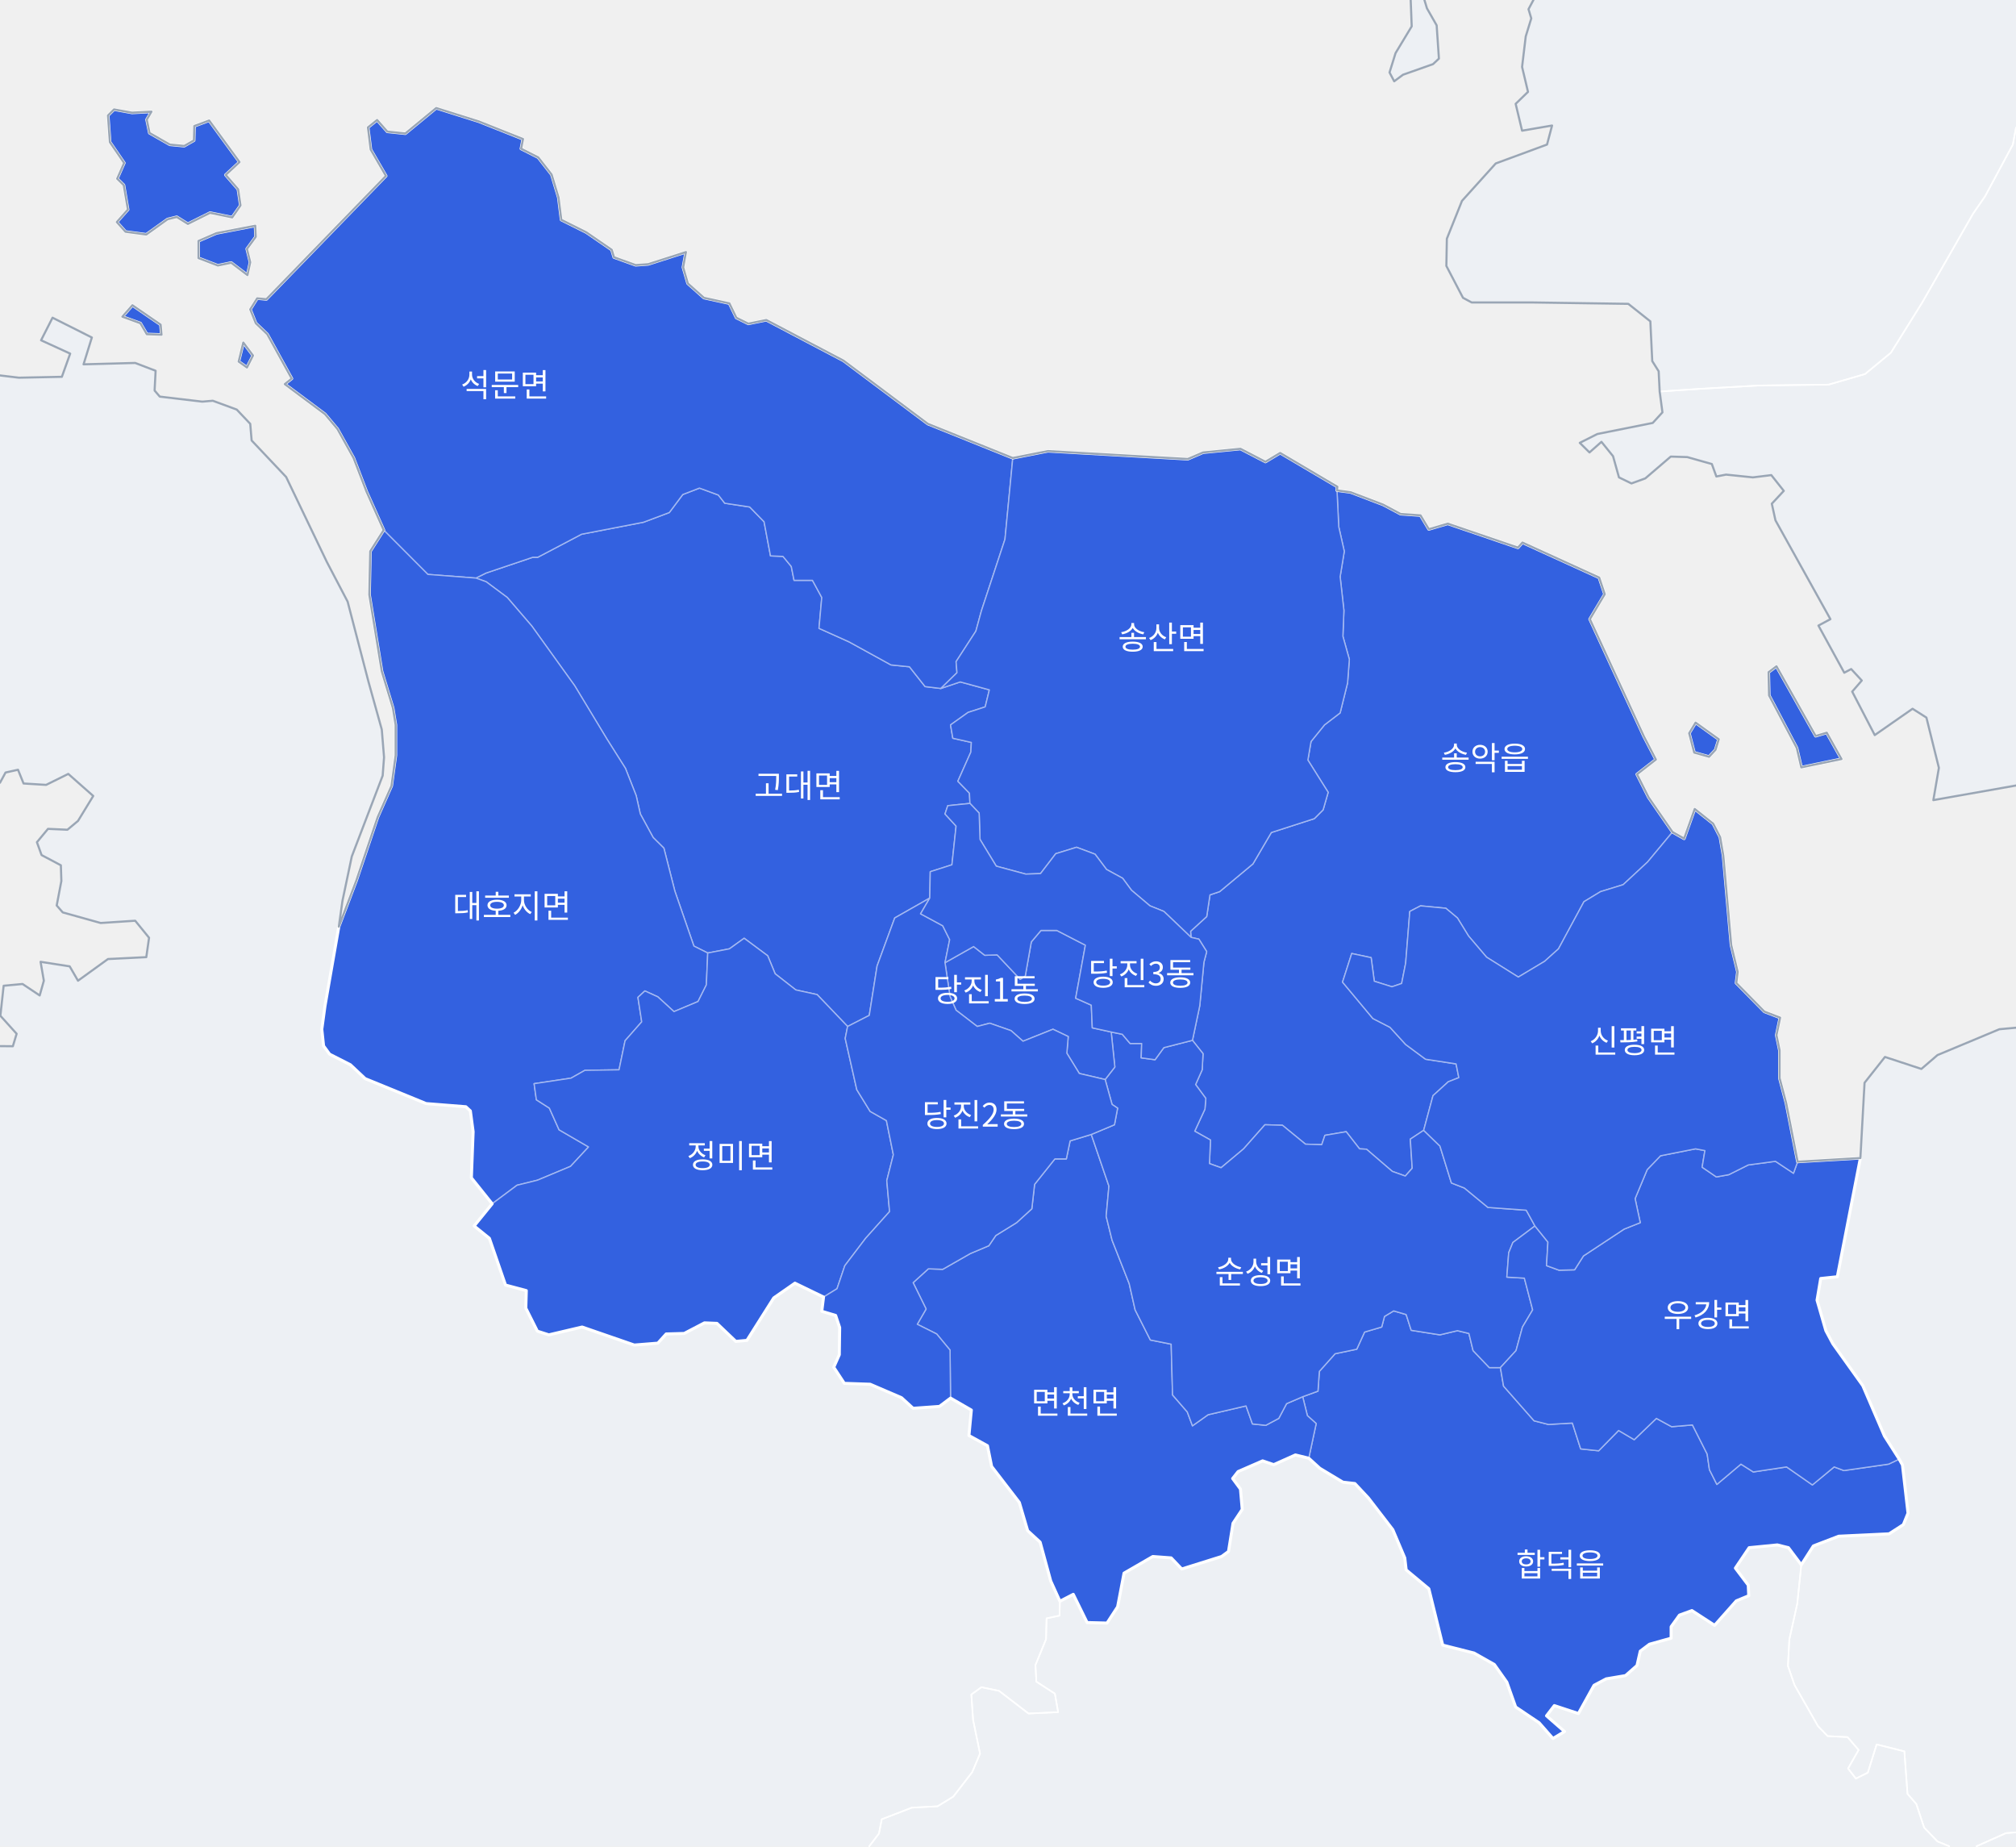
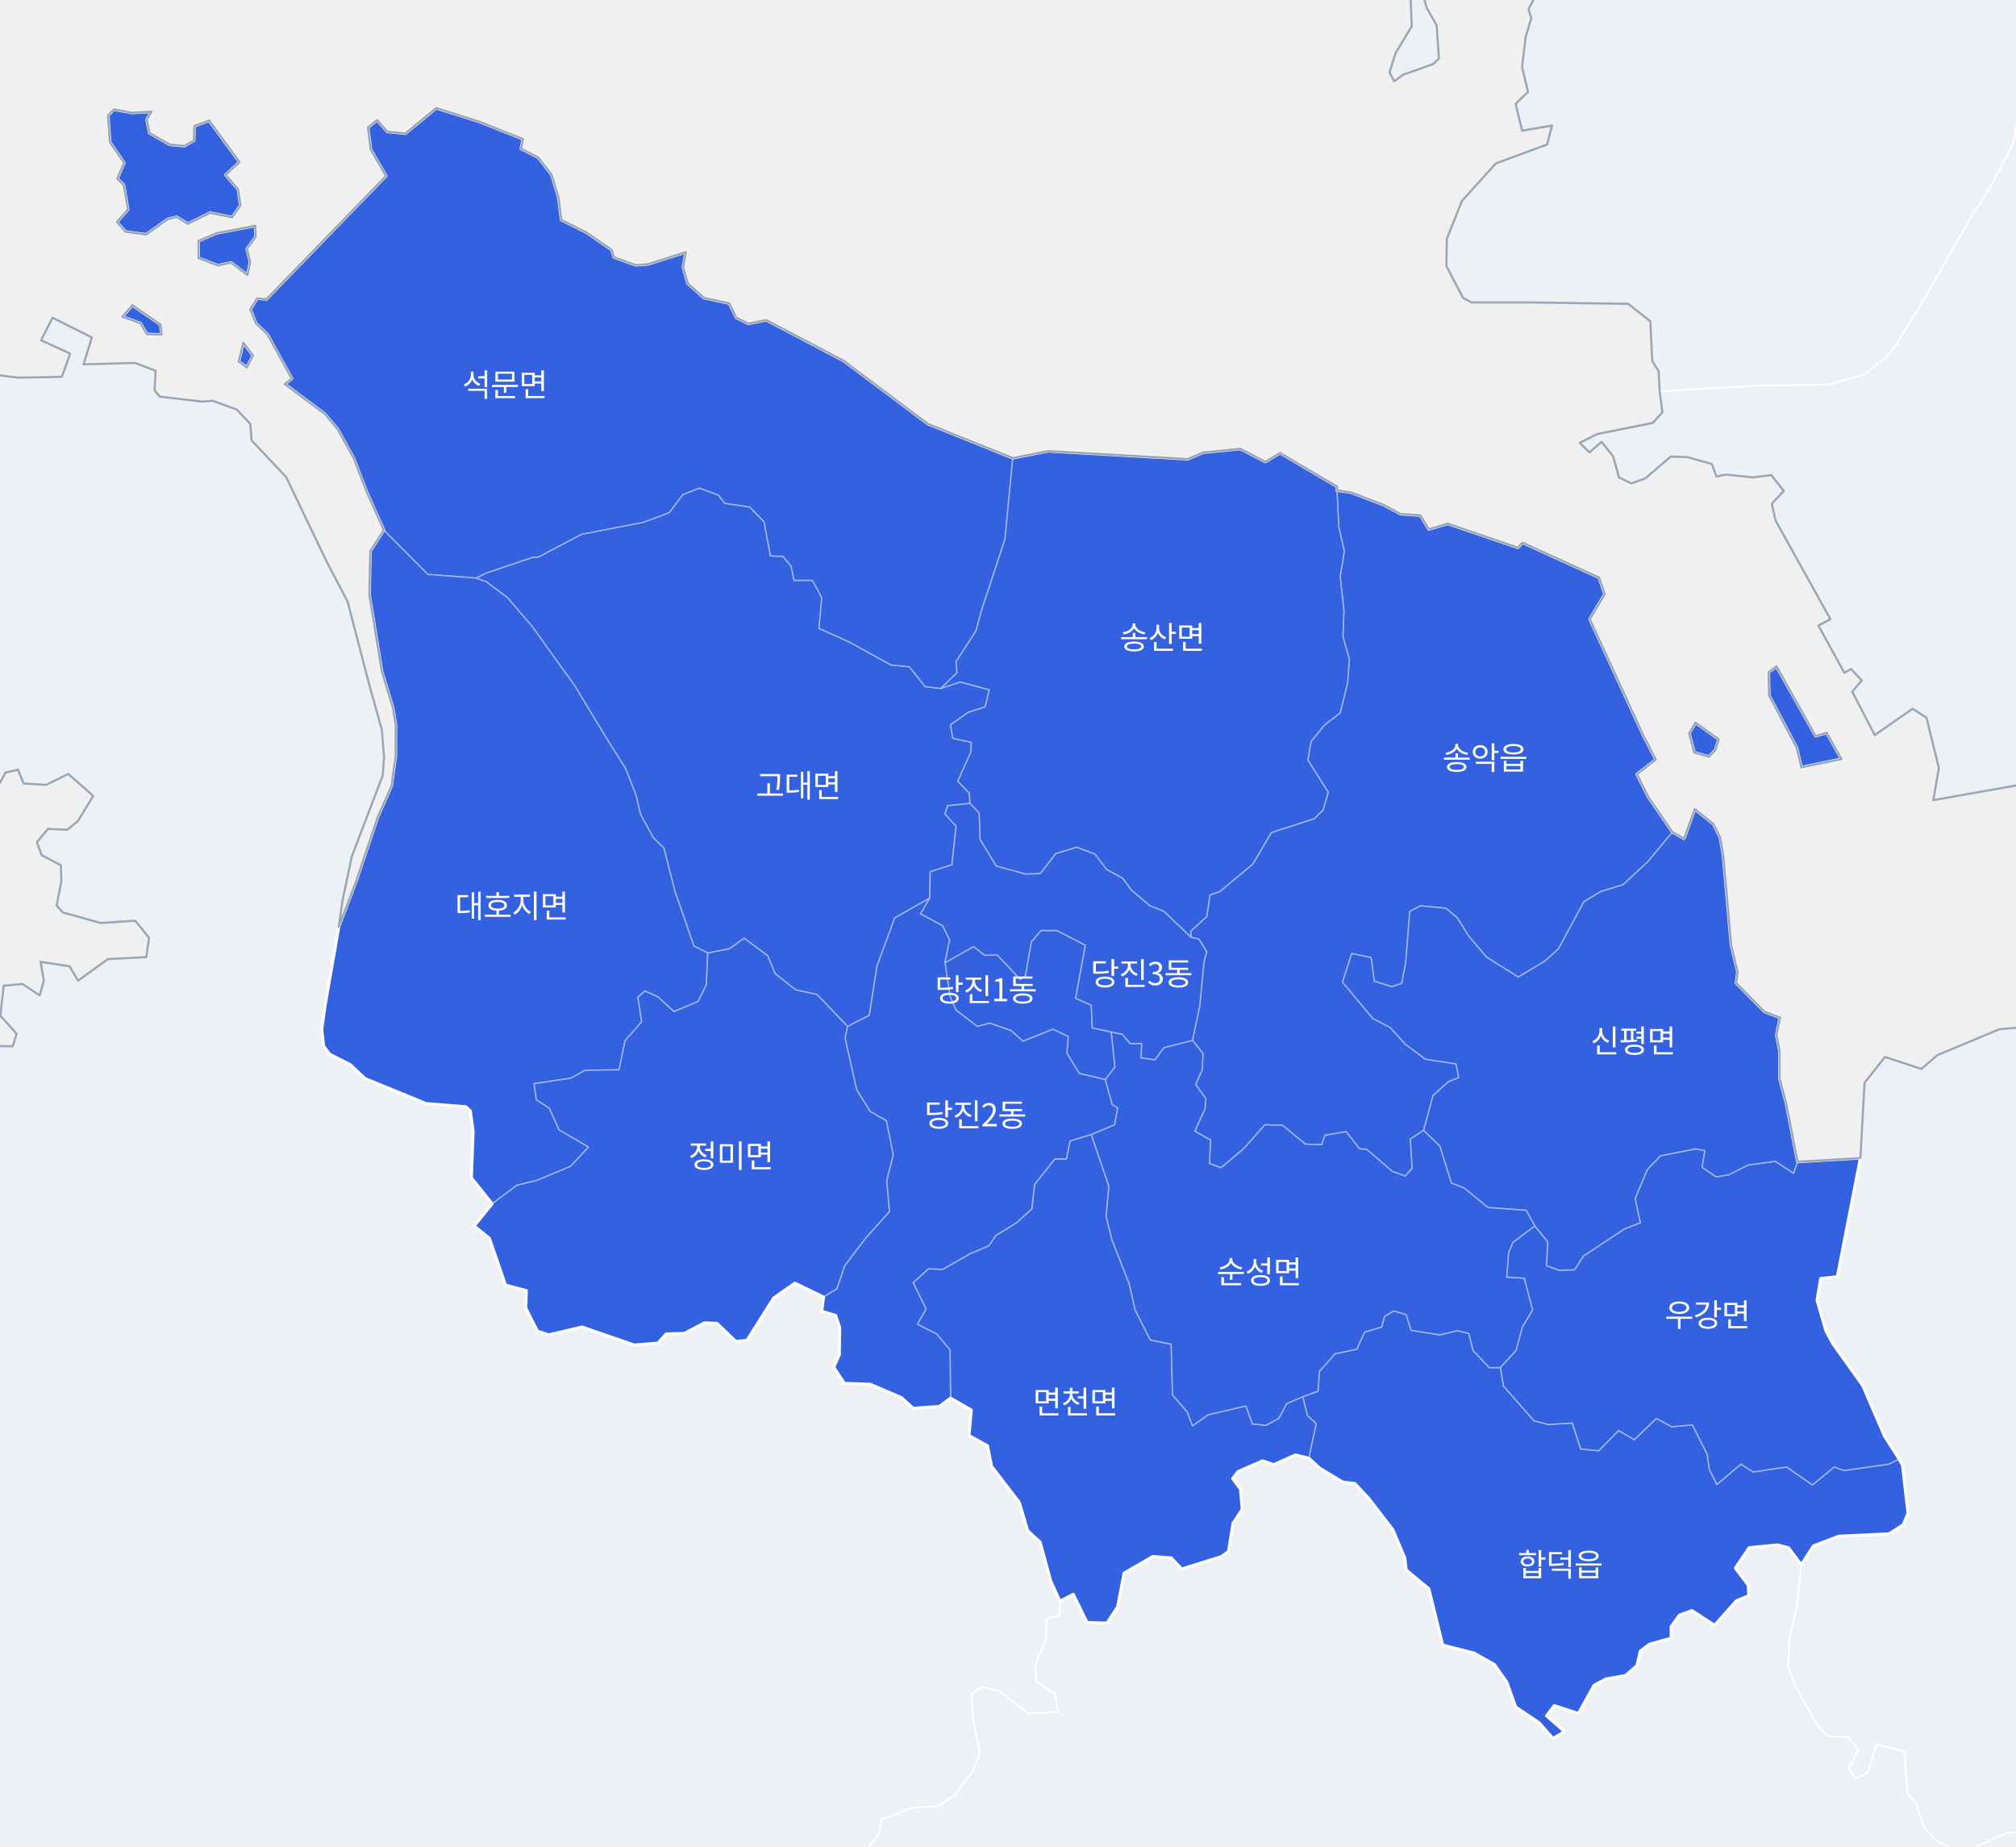
- <svg xmlns="http://www.w3.org/2000/svg" width="1600" height="1465" viewBox="0 0 1600 1465" font-family="'Malgun Gothic','맑은 고딕','Apple SD Gothic Neo','Noto Sans KR','Noto Sans CJK KR',sans-serif">
+ <svg xmlns="http://www.w3.org/2000/svg" width="1600" height="1465" viewBox="0 0 1600 1465" font-family="Pretendard,'Pretendard Variable','Apple SD Gothic Neo','Malgun Gothic','맑은 고딕','Noto Sans KR','Noto Sans CJK KR',sans-serif">
  <g id="배경">
    <path d="M1600 623.3L1534.4 634.9 1538.8 609.3 1528.9 569.4 1517.9 562.4 1487.9 583.3 1470 548.8 1477.6 540 1469.2 530.9 1463.7 533.8 1443.2 496.4 1452.7 491.3 1409.1 412.9 1406.2 399.7 1415.7 389.5 1405.8 377 1391.2 378.8 1369.9 376.6 1362.2 378.1 1358.6 368.2 1339.1 362.7 1326 362.3 1305.8 379.6 1294.8 383.6 1284.9 378.8 1280.2 362 1271 350.6 1261.5 359 1253.8 351.4 1267.7 344.4 1311.7 335.6 1319.4 327.2 1317.2 310.7 1349.8 308.5 1395.9 305.9 1451.3 305.2 1480.2 296.8 1500.7 279.9 1525.6 240 1565.9 169.6 1575.5 155.7 1597.5 114.7 1600 101.3Z" fill="#EDF0F4" fill-rule="evenodd" />
    <path d="M1130.5 0L1132.5 6.6 1140.2 20.1 1142 46.5 1137.3 50.9 1113.5 59.3 1106.5 64.5 1102.8 57.5 1107.6 42.1 1120.4 20.9 1119.6 0ZM1600 0L1600 101.3 1597.5 114.7 1575.5 155.7 1565.9 169.6 1525.6 240 1500.7 279.9 1480.2 296.8 1451.3 305.2 1395.9 305.9 1349.8 308.5 1317.2 310.7 1316.4 294.6 1311.3 286.5 1309.8 255 1292.3 241.1 1216 240 1168 240 1161.1 236.3 1147.9 211 1148.3 189.4 1160.3 159.4 1187.1 129.7 1227.8 114.7 1231.8 99.6 1208 103.7 1202.9 82.4 1212.7 72.9 1208 53.1 1210.9 28.9 1215.3 14.6 1213.1 7.3 1217 0Z" fill="#EDF0F4" fill-rule="evenodd" />
    <path d="M1600 1454L1592 1454.6 1568.7 1465 1547 1465 1537.7 1461.2 1527.1 1450.2 1520.9 1431.5 1513.9 1423.4 1511.4 1389.7 1489.4 1384.2 1482.4 1406.6 1472.9 1411.3 1466.7 1403.3 1475.1 1388.6 1466.3 1378.4 1450.5 1377.6 1442.8 1369.6 1424.2 1337 1419 1321.9 1420.1 1301 1426.4 1272.5 1429.6 1241.7 1439.2 1226.7 1459.3 1219 1499.3 1217.1 1510.6 1209.8 1514.3 1200.7 1509.9 1162.5 1507.3 1157.8 1495.6 1139.5 1478.4 1099.5 1454.6 1066.2 1449.1 1055.9 1442.1 1031.7 1445 1014.5 1458.2 1013.1 1476.5 918.9 1479.8 859.2 1496 838.7 1524.9 848.2 1537.7 837.2 1586.8 816.7 1600 815.5Z" fill="#EDF0F4" fill-rule="evenodd" />
    <path d="M0 1465L0 830.1 10.2 830.2 13.2 820.3 0.3 806 2.9 782.2 17.9 780.8 31.5 789.9 34.8 778.2 32.2 763.2 55.3 766.8 61.9 778.2 85.7 761 116.1 759.5 118.3 744.1 107.3 730.6 79.9 732.4 49.8 724 45 718.5 48.7 699.1 48.3 686.6 33 678.5 29.3 668.3 38.1 657.7 53.5 658.4 61.9 651.4 74 631.6 54.2 614.1 36.6 622.8 18.7 621.7 14.3 610.8 4.4 613 0 621.1 0 297.9 15 299.7 49.1 299 55.7 280.6 32.6 270 41.7 252.1 72.9 267.8 66.3 289.1 107.3 288 123.5 294.2 122.7 309.9 126.8 314.7 160.5 318.7 168.9 318 187.9 325 198.6 336.3 199.7 349.5 227.1 378.5 259.4 445.9 275.9 477.4 292.4 540.8 303 578.9 304.8 600.9 303.7 615.5 279.2 679.6 271.8 714.8 268.9 735.3 257.9 798.4 255.4 816.7 256.8 829.9 261.6 836.5 278.1 844.9 289.8 855.9 338.2 875.7 369.7 878.2 373.3 881.5 375.5 898 374.1 934.6 390.6 955.2 376.3 972.8 388.4 982.6 401.2 1019.7 417.7 1024.1 417.3 1038 426.5 1056.3 435.6 1059.2 462 1053 503.4 1067.3 522.1 1065.8 528.7 1058.5 543 1058.1 559.1 1049.7 569 1050.1 584 1064.4 592.8 1063.6 614.1 1029.9 630.9 1018.2 653.6 1029.2 652.2 1040.5 663.2 1043.8 666.4 1053.4 666.1 1075 661.7 1084.9 670.1 1097.7 690.6 1098.4 715.5 1109.1 724.7 1117.5 745.6 1116 754.4 1109.4 770.9 1118.9 769 1139.1 783.7 1147.2 787 1163.6 809 1192.2 815.6 1214.6 825.5 1223.7 833.9 1254.5 841.2 1270.6 840.9 1282 830.6 1284.2 830.2 1300.7 821.8 1321.2 822.5 1334.4 837.2 1343.9 839.8 1358.6 816.3 1359.7 792.9 1341.7 778.9 1338.8 770.9 1344.6 772.3 1364.8 777.8 1391.5 771.6 1406.2 756.6 1425.6 744.1 1433.3 723.6 1434.4 699.8 1443.6 697.6 1454.9 689.9 1465Z" fill="#EDF0F4" fill-rule="evenodd" />
    <path d="M689.9 1465L697.6 1454.9 699.8 1443.6 723.6 1434.4 744.1 1433.3 756.6 1425.6 771.6 1406.2 777.8 1391.5 772.3 1364.8 770.9 1344.6 778.9 1338.8 792.9 1341.7 816.3 1359.7 839.8 1358.6 837.2 1343.9 822.5 1334.4 821.8 1321.2 830.2 1300.7 830.6 1284.2 840.9 1282 841.2 1270.6 851.8 1265.1 862.8 1287.5 878.6 1287.9 887 1275 892.1 1248.3 914.9 1235.1 929.5 1236.2 937.9 1245 969.5 1235.1 975 1231.1 978.6 1208.7 985.9 1197.7 984.5 1181.6 978.3 1173.2 982.6 1167.7 1002.1 1159.2 1010.9 1162.2 1028.1 1154.5 1038.7 1157.1 1047.5 1165.1 1065.8 1176.1 1075.3 1177.2 1086 1188.6 1105.4 1213.8 1114.9 1236.2 1116 1245.7 1134 1260.7 1145 1305.4 1169.9 1311.7 1186 1320.8 1195.9 1334.8 1202.9 1354.5 1221.5 1367 1232.5 1379.5 1241.7 1374 1227.4 1361.5 1233.6 1353.4 1252.7 1359.7 1265.1 1337.3 1274.7 1332.2 1290.1 1329.6 1299.2 1321.6 1301.8 1310.2 1309.1 1304.7 1326.3 1299.9 1326.3 1290.8 1332.9 1281.6 1342.8 1278 1360.8 1289.7 1378 1270.3 1387.9 1266.2 1387.5 1257.8 1377.3 1244.3 1388.2 1228.1 1410.6 1225.9 1419.4 1228.1 1429.6 1241.7 1426.4 1272.5 1420.1 1301 1419 1321.9 1424.2 1337 1442.8 1369.6 1450.5 1377.6 1466.3 1378.4 1475.1 1388.6 1466.7 1403.3 1472.9 1411.3 1482.4 1406.6 1489.4 1384.2 1511.4 1389.7 1513.9 1423.4 1520.9 1431.5 1527.1 1450.2 1537.7 1461.2 1547 1465 1568.7 1465 1592 1454.6 1600 1454 1600 1465Z" fill="#EDF0F4" fill-rule="evenodd" />
    <path d="M1600 623.3L1534.4 634.9 1538.8 609.3 1528.9 569.4 1517.9 562.4 1487.9 583.3 1470 548.8 1477.6 540 1469.2 530.9 1463.7 533.8 1443.2 496.4 1452.7 491.3 1409.1 412.9 1406.2 399.7 1415.7 389.5 1405.8 377 1391.2 378.8 1369.9 376.6 1362.2 378.1 1358.6 368.2 1339.1 362.7 1326 362.3 1305.8 379.6 1294.8 383.6 1284.9 378.8 1280.2 362 1271 350.6 1261.5 359 1253.8 351.4 1267.7 344.4 1311.7 335.6 1319.4 327.2 1317.2 310.7 1349.8 308.5 1395.9 305.9 1451.3 305.2 1480.2 296.8 1500.7 279.9 1525.6 240 1565.9 169.6 1575.5 155.7 1597.5 114.7 1600 101.3" fill="none" stroke="#FFFFFF" stroke-width="1.2" stroke-linejoin="round" stroke-linecap="round" />
    <path d="M1132.5 6.6L1140.2 20.1 1142 46.5 1137.3 50.9 1113.5 59.3 1106.5 64.5 1102.8 57.5 1107.6 42.1 1120.4 20.9 1119.6 0M1130.5 0L1132.5 6.6M1600 101.3L1597.5 114.7 1575.5 155.7 1565.9 169.6 1525.6 240 1500.7 279.9 1480.2 296.8 1451.3 305.2 1395.9 305.9 1349.8 308.5 1317.2 310.7 1316.4 294.6 1311.3 286.5 1309.8 255 1292.3 241.1 1216 240 1168 240 1161.1 236.3 1147.9 211 1148.3 189.4 1160.3 159.4 1187.1 129.7 1227.8 114.7 1231.8 99.6 1208 103.7 1202.9 82.4 1212.7 72.9 1208 53.1 1210.9 28.9 1215.3 14.6 1213.1 7.3 1217 0" fill="none" stroke="#FFFFFF" stroke-width="1.2" stroke-linejoin="round" stroke-linecap="round" />
    <path d="M1600 1454L1592 1454.6 1568.7 1465M1547 1465L1537.7 1461.2 1527.1 1450.2 1520.9 1431.5 1513.9 1423.4 1511.4 1389.7 1489.4 1384.2 1482.4 1406.6 1472.9 1411.3 1466.7 1403.3 1475.1 1388.6 1466.3 1378.4 1450.5 1377.6 1442.8 1369.6 1424.2 1337 1419 1321.9 1420.1 1301 1426.4 1272.5 1429.6 1241.7 1439.2 1226.7 1459.3 1219 1499.3 1217.1 1510.6 1209.8 1514.3 1200.7 1509.9 1162.5 1507.3 1157.8 1495.6 1139.5 1478.4 1099.5 1454.6 1066.2 1449.1 1055.9 1442.1 1031.7 1445 1014.5 1458.2 1013.1 1476.5 918.9 1479.8 859.2 1496 838.7 1524.9 848.2 1537.7 837.2 1586.8 816.7 1600 815.5" fill="none" stroke="#FFFFFF" stroke-width="1.2" stroke-linejoin="round" stroke-linecap="round" />
    <path d="M0 830.1L10.2 830.2 13.2 820.3 0.3 806 2.9 782.2 17.9 780.8 31.5 789.9 34.8 778.2 32.2 763.2 55.3 766.8 61.9 778.2 85.7 761 116.1 759.5 118.3 744.1 107.3 730.6 79.9 732.4 49.8 724 45 718.5 48.7 699.1 48.3 686.6 33 678.5 29.3 668.3 38.1 657.7 53.5 658.4 61.9 651.4 74 631.6 54.2 614.1 36.6 622.8 18.7 621.7 14.3 610.8 4.4 613 0 621.1M0 297.9L15 299.7 49.1 299 55.7 280.6 32.6 270 41.7 252.1 72.9 267.8 66.3 289.1 107.3 288 123.5 294.2 122.7 309.9 126.8 314.7 160.5 318.7 168.9 318 187.9 325 198.6 336.3 199.7 349.5 227.1 378.5 259.4 445.9 275.9 477.4 292.4 540.8 303 578.9 304.8 600.9 303.7 615.5 279.2 679.6 271.8 714.8 268.9 735.3 257.9 798.4 255.4 816.7 256.8 829.9 261.6 836.5 278.1 844.9 289.8 855.9 338.2 875.7 369.7 878.2 373.3 881.5 375.5 898 374.1 934.6 390.6 955.2 376.3 972.8 388.4 982.6 401.2 1019.7 417.7 1024.1 417.3 1038 426.5 1056.3 435.6 1059.2 462 1053 503.4 1067.3 522.1 1065.8 528.7 1058.5 543 1058.1 559.1 1049.7 569 1050.1 584 1064.4 592.8 1063.6 614.1 1029.9 630.9 1018.2 653.6 1029.2 652.2 1040.5 663.2 1043.8 666.4 1053.4 666.1 1075 661.7 1084.9 670.1 1097.7 690.6 1098.4 715.5 1109.1 724.7 1117.5 745.6 1116 754.4 1109.4 770.9 1118.9 769 1139.1 783.7 1147.2 787 1163.6 809 1192.2 815.6 1214.6 825.5 1223.7 833.9 1254.5 841.2 1270.6 840.9 1282 830.6 1284.2 830.2 1300.7 821.8 1321.2 822.5 1334.4 837.2 1343.9 839.8 1358.6 816.3 1359.7 792.9 1341.7 778.9 1338.8 770.9 1344.6 772.3 1364.8 777.8 1391.5 771.6 1406.2 756.6 1425.6 744.1 1433.3 723.6 1434.4 699.8 1443.6 697.6 1454.9 689.9 1465" fill="none" stroke="#FFFFFF" stroke-width="1.2" stroke-linejoin="round" stroke-linecap="round" />
    <path d="M689.9 1465L697.6 1454.9 699.8 1443.6 723.6 1434.4 744.1 1433.3 756.6 1425.6 771.6 1406.2 777.8 1391.5 772.3 1364.8 770.9 1344.6 778.9 1338.8 792.9 1341.7 816.3 1359.7 839.8 1358.6 837.2 1343.9 822.5 1334.4 821.8 1321.2 830.2 1300.7 830.6 1284.2 840.9 1282 841.2 1270.6 851.8 1265.1 862.8 1287.5 878.6 1287.9 887 1275 892.1 1248.3 914.9 1235.1 929.5 1236.2 937.9 1245 969.5 1235.1 975 1231.1 978.6 1208.7 985.9 1197.7 984.5 1181.6 978.3 1173.2 982.6 1167.7 1002.1 1159.2 1010.9 1162.2 1028.1 1154.5 1038.7 1157.1 1047.5 1165.1 1065.8 1176.1 1075.3 1177.2 1086 1188.6 1105.4 1213.8 1114.9 1236.2 1116 1245.7 1134 1260.7 1145 1305.4 1169.9 1311.7 1186 1320.8 1195.9 1334.8 1202.9 1354.5 1221.5 1367 1232.5 1379.5 1241.7 1374 1227.4 1361.5 1233.6 1353.4 1252.7 1359.7 1265.1 1337.3 1274.7 1332.2 1290.1 1329.6 1299.2 1321.6 1301.8 1310.2 1309.1 1304.7 1326.3 1299.9 1326.3 1290.8 1332.9 1281.6 1342.8 1278 1360.8 1289.7 1378 1270.3 1387.9 1266.2 1387.5 1257.8 1377.3 1244.3 1388.2 1228.1 1410.6 1225.9 1419.4 1228.1 1429.6 1241.7 1426.4 1272.5 1420.1 1301 1419 1321.9 1424.2 1337 1442.8 1369.6 1450.5 1377.6 1466.3 1378.4 1475.1 1388.6 1466.7 1403.3 1472.9 1411.3 1482.4 1406.6 1489.4 1384.2 1511.4 1389.7 1513.9 1423.4 1520.9 1431.5 1527.1 1450.2 1537.7 1461.2 1547 1465M1568.7 1465L1592 1454.6 1600 1454" fill="none" stroke="#FFFFFF" stroke-width="1.2" stroke-linejoin="round" stroke-linecap="round" />
  </g>
  <g id="대상_내부">
    <path id="충청남도_당진시_합덕읍" d="M1190.8 1085.2L1182 1085.2 1169.1 1071.7 1165.8 1058.1 1156.7 1055.9 1142.8 1059.2 1120 1055.6 1116 1043.1 1106.1 1040.2 1098.8 1044.6 1096.6 1053 1083 1057 1076.8 1070.6 1059.6 1074.2 1047.1 1088.2 1046 1103.9 1033.9 1108.3 1037.6 1123.3 1044.6 1129.6 1038.7 1157.1 1047.5 1165.1 1065.8 1176.1 1075.3 1177.2 1086 1188.6 1105.4 1213.8 1114.9 1236.2 1116 1245.7 1134 1260.7 1145 1305.4 1169.9 1311.7 1186 1320.8 1195.9 1334.8 1202.9 1354.5 1221.5 1367 1232.5 1379.5 1241.7 1374 1227.4 1361.5 1233.6 1353.4 1252.7 1359.7 1265.1 1337.3 1274.7 1332.2 1290.1 1329.6 1299.2 1321.6 1301.8 1310.2 1309.1 1304.7 1326.3 1299.9 1326.3 1290.8 1332.9 1281.6 1342.8 1278 1360.8 1289.7 1378 1270.3 1387.9 1266.2 1387.5 1257.8 1377.3 1244.3 1388.2 1228.1 1410.6 1225.9 1419.4 1228.1 1429.6 1241.7 1439.2 1226.7 1459.3 1219 1499.3 1217.1 1510.6 1209.8 1514.3 1200.7 1509.9 1162.5 1507.3 1157.8 1498.9 1161.8 1463.4 1166.9 1455.7 1164 1438.4 1178.3 1417.9 1164 1391.5 1168 1381.7 1161.8 1362.6 1177.9 1356.7 1166.2 1354.9 1153.8 1343.2 1130.7 1326.7 1132.1 1314.6 1125.5 1297 1142.4 1284.6 1135.1 1268.8 1151.2 1254.5 1149.7 1247.9 1129.2 1228.9 1130.3 1217.5 1127.4 1193.3 1099.9Z" fill="#3361E0" fill-rule="evenodd" stroke="#A3B8F1" stroke-width="1" stroke-linejoin="round" />
    <path id="충청남도_당진시_송악읍" d="M1327.4 660.2L1308.4 632.7 1299.2 614.4 1314.2 602.7 1304.7 584.4 1261.8 491.3 1273.6 471.5 1269.2 458.3 1208.3 430.5 1204.7 434.5 1149 415.5 1134 419.9 1127.4 408.9 1111.6 407.8 1097.7 400.4 1072 390.6 1061.1 389.1 1062.5 418 1066.9 437.5 1063.6 457.6 1066.6 484.4 1065.8 504.9 1070.9 523.2 1069.5 541.9 1063.6 565.7 1051.2 575.2 1040.5 588.4 1038 603.1 1054.1 628.7 1050.1 642.6 1043.1 649.6 1009 660.6 994.4 685.5 968 707.5 960.3 710.1 957.7 727.3 944.9 739 945.3 743.8 951.5 745.2 957.7 755.1 955.5 763.5 952.2 798 946.4 825.5 954.8 836.1 954.1 848.9 948.9 860.6 957 871.6 956.3 880.1 948.2 897.6 960.7 904.6 959.9 923.3 969.1 926.6 987 911.6 1003.9 892.5 1017.8 892.9 1036.1 907.9 1049 908.3 1051.5 900.9 1068.4 898 1079 911.6 1084.5 911.9 1105 929.5 1115.3 933.2 1120.8 927 1119.3 903.9 1129.9 896.9 1137.3 869.4 1149.4 858.4 1157.8 855.1 1155.6 844.2 1131.4 840.5 1115.6 828.8 1103.2 815.2 1089.6 808.2 1065.5 779.3 1072.8 756.6 1088.2 759.9 1090.7 778.6 1104.7 783 1112.4 780.4 1115.6 764.3 1118.9 723.2 1127.4 718.8 1147.5 720.7 1156.7 728.4 1165.5 742.7 1179.8 759.5 1205 775.3 1225.9 762.8 1236.9 752.9 1257.1 715.5 1270.3 707.5 1288.2 702 1307.6 684Z" fill="#3361E0" fill-rule="evenodd" stroke="#A3B8F1" stroke-width="1" stroke-linejoin="round" />
    <path id="충청남도_당진시_고대면" d="M746.7 546.3L734.2 544.8 721.8 529.1 707.1 527.6 673.8 509.3 650 498.6 652.2 474.1 644.8 460.5 630.2 460.5 628 449.5 621.4 441.5 611.5 441.1 606.4 414 595 402.3 575.2 399.3 570.1 392.8 555.1 387.3 541.9 392.4 531.2 406.7 510.7 414.4 461.6 423.9 426.8 442.2 422.8 442.2 385.8 454.7 377.7 458.7 385.8 461.6 402.6 474.1 422.1 496.8 456.1 544.1 481.8 586.6 496.4 609.7 504.9 631.3 508.2 645.9 518.4 664.6 526.9 673 535.6 707.1 550.7 750.7 561.7 756.2 578.9 752.9 590.6 744.5 609.3 758.4 615.2 772.7 631.6 785.5 648.5 789.2 672.7 814.5 689.9 805.7 696.1 766.5 710.1 728.4 737.9 712.6 738.3 691.7 755.5 686.2 758.8 655.5 750 645.9 752.2 639.3 769.8 637.5 769.4 629.4 760.2 619.9 770.5 596.8 770.9 589.1 756.2 585.8 754.4 575.2 768.3 565.3 781.9 560.9 785.2 547.4 762.1 541.1Z" fill="#3361E0" fill-rule="evenodd" stroke="#A3B8F1" stroke-width="1" stroke-linejoin="round" />
    <path id="충청남도_당진시_석문면" d="M196 291.6L200.8 282.1 193.1 271.8 189.4 286.9ZM128.2 265.6L127.5 257.6 105.1 242.2 97.1 251.3 111.4 256.5 116.5 265.2ZM198.6 208.1L196 197.5 203 187.9 202.6 179.1 171.8 185 157.5 191.2 157.5 204.8 172.9 210.7 183.5 208.5 196.4 218.3ZM803.8 363.4L736.4 336.3 669.4 286.1 608.2 253.9 593.9 256.8 584.4 252.1 578.9 240.7 558.7 236.3 545.9 224.9 542.2 212.1 544.4 200 514.4 209.6 504.5 210.3 487.3 204.1 485.5 198.2 465.3 184.3 445.5 174.4 443.3 156.8 437.8 138.5 427.2 124.9 413.6 118 415.1 110.3 379.9 96.3 346.2 85.7 321.7 105.9 307.4 104.4 299.3 95.2 292 101.1 294.2 118.7 306.3 139.6 211.4 237.4 204.1 236.7 198.6 245.5 203 256.5 212.1 265.2 231.5 300.4 226 304.8 257.9 328.6 267.8 340.4 280.6 363.4 290.9 390.2 304.5 420.6 339.6 455.8 377.7 458.7 385.8 454.7 422.8 442.2 426.8 442.2 461.6 423.9 510.7 414.4 531.2 406.7 541.9 392.4 555.1 387.3 570.1 392.8 575.2 399.3 595 402.3 606.4 414 611.5 441.1 621.4 441.5 628 449.5 630.2 460.5 644.8 460.5 652.2 474.1 650 498.6 673.8 509.3 707.1 527.6 721.8 529.1 734.2 544.8 746.7 546.3 759.5 533.8 758.8 525 774.5 500.8 778.9 484.7 797.6 427.9ZM120.2 88.6L104.8 89.4 90.5 86.8 85.7 91.6 87.2 112.8 98.5 129.3 93 141.8 98.2 146.9 101.5 166.3 92.7 176.2 99.6 183.9 116.1 186.1 133 174 140.3 172.2 149.1 177.7 166.7 168.9 184.3 172.5 190.9 163 189 150.2 179.1 138.8 190.1 128.6 166 95.6 154.2 100 153.9 111.4 146.2 115.8 134.8 114.7 118.7 105.5 116.5 94.9Z" fill="#3361E0" fill-rule="evenodd" stroke="#A3B8F1" stroke-width="1" stroke-linejoin="round" />
    <path id="충청남도_당진시_대호지면" d="M377.7 458.7L339.6 455.8 304.5 420.6 293.8 437.5 293.1 471.9 303 532.7 311.8 561.7 314 575.2 314 599.4 310.7 623.6 299.7 648.5 282.8 698.7 268.9 735.3 257.9 798.4 255.4 816.7 256.8 829.9 261.6 836.5 278.1 844.9 289.8 855.9 338.2 875.7 369.7 878.2 373.3 881.5 375.5 898 374.1 934.6 390.6 955.2 410.3 940.5 426.5 936.5 452.8 925.5 467.1 910.1 443.7 896.5 436 879.3 425.7 872.7 423.9 859.9 453.2 855.5 464.2 849.3 491.3 848.9 496.1 825.8 509.3 810.8 506.3 791.4 511.8 786.3 522.1 791 534.9 802.7 554 794.7 560.6 781.5 561.7 756.2 550.7 750.7 535.6 707.1 526.9 673 518.4 664.6 508.2 645.9 504.9 631.3 496.4 609.7 481.8 586.6 456.1 544.1 422.1 496.8 402.6 474.1 385.8 461.6Z" fill="#3361E0" fill-rule="evenodd" stroke="#A3B8F1" stroke-width="1" stroke-linejoin="round" />
    <path id="충청남도_당진시_정미면" d="M672.7 814.5L648.5 789.2 631.6 785.5 615.2 772.7 609.3 758.4 590.6 744.5 578.9 752.9 561.7 756.2 560.6 781.5 554 794.7 534.9 802.7 522.1 791 511.8 786.3 506.3 791.4 509.3 810.8 496.1 825.8 491.3 848.9 464.2 849.3 453.2 855.5 423.9 859.9 425.7 872.7 436 879.3 443.7 896.5 467.1 910.1 452.8 925.5 426.5 936.5 410.3 940.5 390.6 955.2 376.3 972.8 388.4 982.6 401.2 1019.7 417.7 1024.1 417.3 1038 426.5 1056.3 435.6 1059.2 462 1053 503.4 1067.3 522.1 1065.8 528.7 1058.5 543 1058.1 559.1 1049.7 569 1050.1 584 1064.4 592.8 1063.6 614.1 1029.9 630.9 1018.2 653.6 1029.2 664.3 1022.6 670.5 1004.3 687 982.6 706 961.4 703.8 936.8 709 916.3 703.5 889.2 690.6 881.9 680 864.7 670.8 824Z" fill="#3361E0" fill-rule="evenodd" stroke="#A3B8F1" stroke-width="1" stroke-linejoin="round" />
    <path id="충청남도_당진시_면천면" d="M1033.9 1108.3L1021.1 1113.8 1014.9 1125.5 1004.6 1131 994 1129.9 988.9 1115.6 958.8 1122.6 946.4 1131.4 942.3 1120.4 930.6 1106.9 929.5 1066.6 913 1063.3 900.9 1039.4 896.2 1018.6 882.6 984.1 877.9 965.1 880.1 941.2 866.1 900.2 849.3 905.3 846.3 919.6 837.2 919.6 821.1 939.8 818.9 959.2 806.8 970.2 790.3 980.4 784.8 988.5 770.1 994.7 748.2 1007.2 736.8 1006.8 724.7 1017.8 735 1038.7 728 1050.8 743.4 1058.5 754 1071.3 754.4 1109.4 770.9 1118.9 769 1139.1 783.7 1147.2 787 1163.6 809 1192.2 815.6 1214.6 825.5 1223.7 833.9 1254.5 841.2 1270.6 851.8 1265.1 862.8 1287.5 878.6 1287.9 887 1275 892.1 1248.3 914.9 1235.1 929.5 1236.2 937.9 1245 969.5 1235.1 975 1231.1 978.6 1208.7 985.9 1197.7 984.5 1181.6 978.3 1173.2 982.6 1167.7 1002.1 1159.2 1010.9 1162.2 1028.1 1154.5 1038.7 1157.1 1044.6 1129.6 1037.6 1123.3Z" fill="#3361E0" fill-rule="evenodd" stroke="#A3B8F1" stroke-width="1" stroke-linejoin="round" />
    <path id="충청남도_당진시_순성면" d="M946.4 825.5L923.7 831.3 916.7 840.9 905.7 839.4 906.1 828 896.9 828 890.7 820.7 881.9 818.9 884.8 846.7 877.1 856.6 882.6 876.4 887 879.3 884.5 892.5 866.1 900.2 880.1 941.2 877.9 965.1 882.6 984.1 896.2 1018.6 900.9 1039.4 913 1063.3 929.5 1066.6 930.6 1106.9 942.3 1120.4 946.4 1131.4 958.8 1122.6 988.9 1115.6 994 1129.9 1004.6 1131 1014.9 1125.5 1021.1 1113.8 1033.9 1108.3 1046 1103.9 1047.1 1088.2 1059.6 1074.2 1076.8 1070.6 1083 1057 1096.6 1053 1098.8 1044.6 1106.1 1040.2 1116 1043.1 1120 1055.6 1142.8 1059.2 1156.7 1055.9 1165.8 1058.1 1169.1 1071.7 1182 1085.2 1190.8 1085.2 1203.2 1071.7 1208.3 1053 1216.4 1039.4 1209.8 1014.2 1195.9 1013.4 1197.4 994 1200.7 985.9 1218.2 972.8 1211.3 960.3 1180.9 958.1 1162.2 942.7 1151.9 938.7 1142.8 909.4 1129.9 896.9 1119.3 903.9 1120.8 927 1115.3 933.2 1105 929.5 1084.5 911.9 1079 911.6 1068.4 898 1051.5 900.9 1049 908.3 1036.1 907.9 1017.8 892.9 1003.9 892.5 987 911.6 969.1 926.6 959.9 923.3 960.7 904.6 948.2 897.6 956.3 880.1 957 871.6 948.9 860.6 954.1 848.9 954.8 836.1Z" fill="#3361E0" fill-rule="evenodd" stroke="#A3B8F1" stroke-width="1" stroke-linejoin="round" />
    <path id="충청남도_당진시_우강면" d="M1426.7 921.8L1423.4 931 1409.1 921.5 1387.5 924.4 1372.1 932.1 1362.2 933.9 1350.9 926.2 1353.1 913 1345.7 911.6 1317.9 917.1 1307.3 928.1 1297.7 951.1 1301.8 970.2 1289 975.3 1256.7 996.6 1249.7 1007.6 1237.3 1007.9 1227.4 1004.3 1228.5 985.6 1218.2 972.8 1200.7 985.9 1197.4 994 1195.9 1013.4 1209.8 1014.2 1216.4 1039.4 1208.3 1053 1203.2 1071.7 1190.8 1085.2 1193.3 1099.9 1217.5 1127.4 1228.9 1130.3 1247.9 1129.2 1254.5 1149.7 1268.8 1151.2 1284.6 1135.1 1297 1142.4 1314.6 1125.5 1326.7 1132.1 1343.2 1130.7 1354.9 1153.8 1356.7 1166.2 1362.6 1177.9 1381.7 1161.8 1391.5 1168 1417.9 1164 1438.4 1178.3 1455.7 1164 1463.4 1166.9 1498.9 1161.8 1507.3 1157.8 1495.6 1139.5 1478.4 1099.5 1454.6 1066.2 1449.1 1055.9 1442.1 1031.7 1445 1014.5 1458.2 1013.1 1476.5 918.9Z" fill="#3361E0" fill-rule="evenodd" stroke="#A3B8F1" stroke-width="1" stroke-linejoin="round" />
    <path id="충청남도_당진시_신평면" d="M1426.7 921.8L1417.6 875.3 1412.4 855.5 1412.4 833.5 1409.9 821.4 1412.8 807.5 1400.3 802.7 1378 780 1379.1 771.2 1374 750 1367.7 678.9 1365.2 664.3 1359.7 653.6 1345 641.9 1336.6 665.4 1327.4 660.2 1307.6 684 1288.2 702 1270.3 707.5 1257.1 715.5 1236.9 752.9 1225.9 762.8 1205 775.3 1179.8 759.5 1165.5 742.7 1156.7 728.4 1147.5 720.7 1127.4 718.8 1118.9 723.2 1115.6 764.3 1112.4 780.4 1104.7 783 1090.7 778.6 1088.2 759.9 1072.8 756.6 1065.5 779.3 1089.6 808.2 1103.2 815.2 1115.6 828.8 1131.4 840.5 1155.6 844.2 1157.8 855.1 1149.4 858.4 1137.3 869.4 1129.9 896.9 1142.8 909.4 1151.9 938.7 1162.2 942.7 1180.9 958.1 1211.3 960.3 1218.2 972.8 1228.5 985.6 1227.4 1004.3 1237.3 1007.9 1249.7 1007.6 1256.7 996.6 1289 975.3 1301.8 970.2 1297.7 951.1 1307.3 928.1 1317.9 917.1 1345.7 911.6 1353.1 913 1350.9 926.2 1362.2 933.9 1372.1 932.1 1387.5 924.4 1409.1 921.5 1423.4 931ZM1361.5 595L1364.1 586.6 1345.7 573.4 1340.6 581.8 1344.6 597.2 1356.4 600.5ZM1409.9 528.7L1403.6 533.4 1404 551.8 1426 593.5 1429.6 608.9 1461.5 602.3 1449.8 581.4 1441 584Z" fill="#3361E0" fill-rule="evenodd" stroke="#A3B8F1" stroke-width="1" stroke-linejoin="round" />
    <path id="충청남도_당진시_송산면" d="M1061.1 389.1L1061.4 386.2 1016 359.4 1004.3 366.4 984.5 356.1 954.8 359 942.7 364.2 831.7 357.9 803.8 363.4 797.6 427.9 778.9 484.7 774.5 500.8 758.8 525 759.5 533.8 746.7 546.3 762.1 541.1 785.2 547.4 781.9 560.9 768.3 565.3 754.4 575.2 756.2 585.8 770.9 589.1 770.5 596.8 760.2 619.9 769.4 629.4 769.8 637.5 777.1 645.2 777.8 666.1 790.7 687.3 814.1 693.6 825.8 693.2 837.9 677.4 854.4 672.3 869.1 677.8 878.2 689.9 891 696.9 898 706.4 912.7 718.8 923.7 723.2 945.3 743.8 944.9 739 957.7 727.3 960.3 710.1 968 707.5 994.4 685.5 1009 660.6 1043.1 649.6 1050.1 642.6 1054.1 628.7 1038 603.1 1040.5 588.4 1051.2 575.2 1063.6 565.7 1069.5 541.9 1070.9 523.2 1065.8 504.9 1066.6 484.4 1063.6 457.6 1066.9 437.5 1062.5 418Z" fill="#3361E0" fill-rule="evenodd" stroke="#A3B8F1" stroke-width="1" stroke-linejoin="round" />
    <path id="충청남도_당진시_당진1동" d="M881.9 818.9L866.9 815.6 866.1 797.6 853.7 792.1 861.4 750 838.7 738.3 826.2 738.3 818.5 747.4 813.7 774.5 809.7 777.1 791.4 757.7 781.5 758 772.7 751.1 750 763.9 754 790.7 758.8 801.6 775.6 814.5 785.5 811.9 802.4 817.8 811.9 826.2 835.7 816.7 847.8 822.5 846.7 835.7 856.6 851.8 877.1 856.6 884.8 846.7Z" fill="#3361E0" fill-rule="evenodd" stroke="#A3B8F1" stroke-width="1" stroke-linejoin="round" />
    <path id="충청남도_당진시_당진2동" d="M750 763.9L753.7 745.6 748.2 734.6 730.6 725.1 737.9 712.6 710.1 728.4 696.1 766.5 689.9 805.7 672.7 814.5 670.8 824 680 864.7 690.6 881.9 703.5 889.2 709 916.3 703.8 936.8 706 961.4 687 982.6 670.5 1004.3 664.3 1022.6 653.6 1029.2 652.2 1040.5 663.2 1043.8 666.4 1053.4 666.1 1075 661.7 1084.9 670.1 1097.7 690.6 1098.4 715.5 1109.1 724.7 1117.5 745.6 1116 754.4 1109.4 754 1071.3 743.4 1058.5 728 1050.8 735 1038.7 724.7 1017.8 736.8 1006.8 748.2 1007.2 770.1 994.7 784.8 988.5 790.3 980.4 806.8 970.2 818.9 959.2 821.1 939.8 837.2 919.6 846.3 919.6 849.3 905.3 866.1 900.2 884.5 892.5 887 879.3 882.6 876.4 877.1 856.6 856.6 851.8 846.7 835.7 847.8 822.5 835.7 816.7 811.9 826.2 802.4 817.8 785.5 811.9 775.6 814.5 758.8 801.6 754 790.7Z" fill="#3361E0" fill-rule="evenodd" stroke="#A3B8F1" stroke-width="1" stroke-linejoin="round" />
    <path id="충청남도_당진시_당진3동" d="M945.3 743.8L923.7 723.2 912.7 718.8 898 706.4 891 696.9 878.2 689.9 869.1 677.8 854.4 672.3 837.9 677.4 825.8 693.2 814.1 693.6 790.7 687.3 777.8 666.1 777.1 645.2 769.8 637.5 752.2 639.3 750 645.9 758.8 655.5 755.5 686.2 738.3 691.7 737.9 712.6 730.6 725.1 748.2 734.6 753.7 745.6 750 763.9 772.7 751.1 781.5 758 791.4 757.7 809.7 777.1 813.7 774.5 818.5 747.4 826.2 738.3 838.7 738.3 861.4 750 853.7 792.1 866.1 797.6 866.9 815.6 881.9 818.9 890.7 820.7 896.9 828 906.1 828 905.7 839.4 916.7 840.9 923.7 831.3 946.4 825.5 952.2 798 955.5 763.5 957.7 755.1 951.5 745.2Z" fill="#3361E0" fill-rule="evenodd" stroke="#A3B8F1" stroke-width="1" stroke-linejoin="round" />
  </g>
  <g id="대상">
    <path d="M745.6 1116L724.7 1117.5 715.5 1109.1 690.6 1098.4 670.1 1097.7 661.7 1084.9 666.1 1075 666.4 1053.4 663.2 1043.8 652.2 1040.5 653.6 1029.2 630.9 1018.2 614.1 1029.9 592.8 1063.6 584 1064.4 569 1050.1 559.1 1049.7 543 1058.1 528.7 1058.5 522.1 1065.8 503.4 1067.3 462 1053 435.6 1059.2 426.5 1056.3 417.3 1038 417.7 1024.1 401.2 1019.7 388.4 982.6 376.3 972.8 390.6 955.2 374.1 934.6 375.5 898 373.3 881.5 369.7 878.2 338.2 875.7 289.8 855.9 278.1 844.9 261.6 836.5 256.8 829.9 255.4 816.7 257.9 798.4 268.9 735.3 282.8 698.7 299.7 648.5 310.7 623.6 314 599.4 314 575.2 311.8 561.7 303 532.7 293.1 471.9 293.8 437.5 304.5 420.6 290.9 390.2 280.6 363.4 267.8 340.4 257.9 328.6 226 304.8 231.5 300.4 212.1 265.2 203 256.5 198.6 245.5 204.1 236.7 211.4 237.4 306.3 139.6 294.2 118.7 292 101.1 299.3 95.2 307.4 104.4 321.7 105.9 346.2 85.7 379.9 96.3 415.1 110.3 413.6 118 427.2 124.9 437.8 138.5 443.3 156.8 445.5 174.4 465.3 184.3 485.5 198.2 487.3 204.1 504.5 210.3 514.4 209.6 544.4 200 542.2 212.1 545.9 224.9 558.7 236.3 578.9 240.7 584.4 252.1 593.9 256.8 608.2 253.9 669.4 286.1 736.4 336.3 803.8 363.4 831.7 357.9 942.7 364.2 954.8 359 984.5 356.1 1004.3 366.4 1016 359.4 1061.4 386.2 1061.1 389.1 1072 390.6 1097.7 400.4 1111.6 407.8 1127.4 408.9 1134 419.9 1149 415.5 1204.7 434.5 1208.3 430.5 1269.2 458.3 1273.6 471.5 1261.8 491.3 1304.7 584.4 1314.2 602.7 1299.2 614.4 1308.4 632.7 1327.4 660.2 1336.6 665.4 1345 641.9 1359.7 653.6 1365.2 664.3 1367.7 678.9 1374 750 1379.1 771.2 1378 780 1400.3 802.7 1412.8 807.5 1409.9 821.4 1412.4 833.5 1412.4 855.5 1417.6 875.3 1426.7 921.8 1476.5 918.9 1458.2 1013.1 1445 1014.5 1442.1 1031.7 1449.1 1055.9 1454.6 1066.2 1478.4 1099.5 1495.6 1139.5 1507.3 1157.8 1509.9 1162.5 1514.3 1200.7 1510.6 1209.8 1499.3 1217.1 1459.3 1219 1439.2 1226.7 1429.6 1241.7 1419.4 1228.1 1410.6 1225.9 1388.2 1228.1 1377.3 1244.3 1387.5 1257.8 1387.9 1266.2 1378 1270.3 1360.8 1289.7 1342.8 1278 1332.9 1281.6 1326.3 1290.8 1326.3 1299.9 1309.1 1304.7 1301.8 1310.2 1299.2 1321.6 1290.1 1329.6 1274.7 1332.2 1265.1 1337.3 1252.7 1359.7 1233.6 1353.4 1227.4 1361.5 1241.7 1374 1232.5 1379.5 1221.5 1367 1202.9 1354.5 1195.9 1334.8 1186 1320.8 1169.9 1311.7 1145 1305.4 1134 1260.7 1116 1245.7 1114.9 1236.2 1105.4 1213.8 1086 1188.6 1075.3 1177.2 1065.8 1176.1 1047.5 1165.1 1038.7 1157.1 1028.1 1154.5 1010.9 1162.2 1002.1 1159.2 982.6 1167.7 978.3 1173.2 984.5 1181.6 985.9 1197.7 978.6 1208.7 975 1231.1 969.5 1235.1 937.9 1245 929.5 1236.2 914.9 1235.1 892.1 1248.3 887 1275 878.6 1287.9 862.8 1287.5 851.8 1265.1 841.2 1270.6 833.9 1254.5 825.5 1223.7 815.6 1214.6 809 1192.2 787 1163.6 783.7 1147.2 769 1139.1 770.9 1118.9 754.4 1109.4 745.6 1116M196 291.6L189.4 286.9 193.1 271.8 200.8 282.1 196 291.6M105.1 242.2L127.5 257.6 128.2 265.6 116.5 265.2 111.4 256.5 97.1 251.3 105.1 242.2M157.5 191.2L171.8 185 202.6 179.1 203 187.9 196 197.5 198.6 208.1 196.4 218.3 183.5 208.5 172.9 210.7 157.5 204.8 157.5 191.2M153.9 111.4L154.2 100 166 95.6 190.1 128.6 179.1 138.8 189 150.2 190.9 163 184.3 172.5 166.7 168.9 149.1 177.7 140.3 172.2 133 174 116.1 186.1 99.6 183.9 92.7 176.2 101.5 166.3 98.2 146.9 93 141.8 98.5 129.3 87.2 112.8 85.7 91.6 90.5 86.8 104.8 89.4 120.2 88.6 116.5 94.9 118.7 105.5 134.8 114.7 146.2 115.8 153.9 111.4M1345.7 573.4L1364.1 586.6 1361.5 595 1356.4 600.5 1344.6 597.2 1340.6 581.8 1345.7 573.4M1426 593.5L1404 551.8 1403.6 533.4 1409.9 528.7 1441 584 1449.8 581.4 1461.5 602.3 1429.6 608.9 1426 593.5" fill="none" stroke="#FFFFFF" stroke-width="2.4" stroke-linejoin="round" stroke-linecap="round" />
  </g>
  <g id="시도경계">
    <path d="M1130.5 0L1132.5 6.6 1140.2 20.1 1142 46.5 1137.3 50.9 1113.5 59.3 1106.5 64.5 1102.8 57.5 1107.6 42.1 1120.4 20.9 1119.6 0M1600 623.3L1534.4 634.9 1538.8 609.3 1528.9 569.4 1517.9 562.4 1487.9 583.3 1470 548.8 1477.6 540 1469.2 530.9 1463.7 533.8 1443.2 496.4 1452.7 491.3 1409.1 412.9 1406.2 399.7 1415.7 389.5 1405.8 377 1391.2 378.8 1369.9 376.6 1362.2 378.1 1358.6 368.2 1339.1 362.7 1326 362.3 1305.8 379.6 1294.8 383.6 1284.9 378.8 1280.2 362 1271 350.6 1261.5 359 1253.8 351.4 1267.7 344.4 1311.7 335.6 1319.4 327.2 1317.2 310.7 1316.4 294.6 1311.3 286.5 1309.8 255 1292.3 241.1 1216 240 1168 240 1161.1 236.3 1147.9 211 1148.3 189.4 1160.3 159.4 1187.1 129.7 1227.8 114.7 1231.8 99.6 1208 103.7 1202.9 82.4 1212.7 72.9 1208 53.1 1210.9 28.9 1215.3 14.6 1213.1 7.3 1217 0M0 830.1L10.2 830.2 13.2 820.3 0.3 806 2.9 782.2 17.9 780.8 31.5 789.9 34.8 778.2 32.2 763.2 55.3 766.8 61.9 778.2 85.7 761 116.1 759.5 118.3 744.1 107.3 730.6 79.9 732.4 49.8 724 45 718.5 48.7 699.1 48.3 686.6 33 678.5 29.3 668.3 38.1 657.7 53.5 658.4 61.9 651.4 74 631.6 54.2 614.1 36.6 622.8 18.7 621.7 14.3 610.8 4.4 613 0 621.1M0 297.9L15 299.7 49.1 299 55.7 280.6 32.6 270 41.7 252.1 72.9 267.8 66.3 289.1 107.3 288 123.5 294.2 122.7 309.9 126.8 314.7 160.5 318.7 168.9 318 187.9 325 198.6 336.3 199.7 349.5 227.1 378.5 259.4 445.9 275.9 477.4 292.4 540.8 303 578.9 304.8 600.9 303.7 615.5 279.2 679.6 271.8 714.8 268.9 735.3 282.8 698.7 299.7 648.5 310.7 623.6 314 599.4 314 575.2 311.8 561.7 303 532.7 293.1 471.9 293.8 437.5 304.5 420.6 290.9 390.2 280.6 363.4 267.8 340.4 257.9 328.6 226 304.8 231.5 300.4 212.1 265.2 203 256.5 198.6 245.5 204.1 236.7 211.4 237.4 306.3 139.6 294.2 118.7 292 101.1 299.3 95.2 307.4 104.4 321.7 105.9 346.2 85.7 379.9 96.3 415.1 110.3 413.6 118 427.2 124.9 437.8 138.5 443.3 156.8 445.5 174.4 465.3 184.3 485.5 198.2 487.3 204.1 504.5 210.3 514.4 209.6 544.4 200 542.2 212.1 545.9 224.9 558.7 236.3 578.9 240.7 584.4 252.1 593.9 256.8 608.2 253.9 669.4 286.1 736.4 336.3 803.8 363.4 831.7 357.9 942.7 364.2 954.8 359 984.5 356.1 1004.3 366.4 1016 359.4 1061.4 386.2 1061.1 389.1 1072 390.6 1097.7 400.4 1111.6 407.8 1127.4 408.9 1134 419.9 1149 415.5 1204.7 434.5 1208.3 430.5 1269.2 458.3 1273.6 471.5 1261.8 491.3 1304.7 584.4 1314.2 602.7 1299.2 614.4 1308.4 632.7 1327.4 660.2 1336.6 665.4 1345 641.9 1359.7 653.6 1365.2 664.3 1367.7 678.9 1374 750 1379.1 771.2 1378 780 1400.3 802.7 1412.8 807.5 1409.9 821.4 1412.4 833.5 1412.4 855.5 1417.6 875.3 1426.7 921.8 1476.5 918.9 1479.8 859.2 1496 838.7 1524.9 848.2 1537.7 837.2 1586.8 816.7 1600 815.5M196 291.6L189.4 286.9 193.1 271.8 200.8 282.1 196 291.6M111.4 256.5L97.1 251.3 105.1 242.2 127.5 257.6 128.2 265.6 116.5 265.2 111.4 256.5M203 187.9L196 197.5 198.6 208.1 196.4 218.3 183.5 208.5 172.9 210.7 157.5 204.8 157.5 191.2 171.8 185 202.6 179.1 203 187.9M190.1 128.6L179.1 138.8 189 150.2 190.9 163 184.3 172.5 166.7 168.9 149.1 177.7 140.3 172.2 133 174 116.1 186.1 99.6 183.9 92.7 176.2 101.5 166.3 98.2 146.9 93 141.8 98.5 129.3 87.2 112.8 85.7 91.6 90.5 86.8 104.8 89.4 120.2 88.6 116.5 94.9 118.7 105.5 134.8 114.7 146.2 115.8 153.9 111.4 154.2 100 166 95.6 190.1 128.6M1344.6 597.2L1340.6 581.8 1345.7 573.4 1364.1 586.6 1361.5 595 1356.4 600.5 1344.6 597.2M1409.9 528.7L1441 584 1449.8 581.4 1461.5 602.3 1429.6 608.9 1426 593.5 1404 551.8 1403.6 533.4 1409.9 528.7" fill="none" stroke="#9AA6B5" stroke-width="1.7" stroke-linejoin="round" stroke-linecap="round" />
  </g>
  <g id="지명" text-anchor="middle">
-     <text x="400.8" y="314.8" font-size="25.6" font-weight="500" fill="#FFFFFF">석문면</text>
-     <text x="1178.7" y="610.8" font-size="25.6" font-weight="500" fill="#FFFFFF">송악읍</text>
-     <text x="922.6" y="515.2" font-size="25.6" font-weight="500" fill="#FFFFFF">송산면</text>
-     <text x="406.3" y="728.4" font-size="25.6" font-weight="500" fill="#FFFFFF">대호지면</text>
-     <text x="633.8" y="632.8" font-size="25.6" font-weight="500" fill="#FFFFFF">고대면</text>
-     <text x="1238.4" y="1250.9" font-size="25.6" font-weight="500" fill="#FFFFFF">합덕읍</text>
-     <text x="1296.3" y="835.4" font-size="25.6" font-weight="500" fill="#FFFFFF">신평면</text>
-     <text x="580.3" y="926.6" font-size="25.6" font-weight="500" fill="#FFFFFF">정미면</text>
-     <text x="999.5" y="1018.6" font-size="25.6" font-weight="500" fill="#FFFFFF">순성면</text>
-     <text x="1355.3" y="1052.7" font-size="25.6" font-weight="500" fill="#FFFFFF">우강면</text>
-     <text x="853.7" y="1121.9" font-size="25.6" font-weight="500" fill="#FFFFFF">면천면</text>
-     <text x="774.2" y="894" font-size="25.6" font-weight="500" fill="#FFFFFF">당진2동</text>
-     <text x="906.1" y="781.9" font-size="25.6" font-weight="500" fill="#FFFFFF">당진3동</text>
-     <text x="782.6" y="794.7" font-size="25.6" font-weight="500" fill="#FFFFFF">당진1동</text>
+     <text x="400.8" y="314.5" font-size="25" font-weight="500" letter-spacing="-0.5" fill="#FFFFFF">석문면</text>
+     <text x="1178.7" y="610.6" font-size="25" font-weight="500" letter-spacing="-0.5" fill="#FFFFFF">송악읍</text>
+     <text x="922.6" y="515" font-size="25" font-weight="500" letter-spacing="-0.5" fill="#FFFFFF">송산면</text>
+     <text x="406.3" y="728.2" font-size="25" font-weight="500" letter-spacing="-0.5" fill="#FFFFFF">대호지면</text>
+     <text x="633.8" y="632.6" font-size="25" font-weight="500" letter-spacing="-0.5" fill="#FFFFFF">고대면</text>
+     <text x="1238.4" y="1250.7" font-size="25" font-weight="500" letter-spacing="-0.5" fill="#FFFFFF">합덕읍</text>
+     <text x="1296.3" y="835.2" font-size="25" font-weight="500" letter-spacing="-0.5" fill="#FFFFFF">신평면</text>
+     <text x="580.3" y="926.4" font-size="25" font-weight="500" letter-spacing="-0.5" fill="#FFFFFF">정미면</text>
+     <text x="999.5" y="1018.4" font-size="25" font-weight="500" letter-spacing="-0.5" fill="#FFFFFF">순성면</text>
+     <text x="1355.3" y="1052.5" font-size="25" font-weight="500" letter-spacing="-0.5" fill="#FFFFFF">우강면</text>
+     <text x="853.7" y="1121.7" font-size="25" font-weight="500" letter-spacing="-0.5" fill="#FFFFFF">면천면</text>
+     <text x="774.2" y="893.8" font-size="25" font-weight="500" letter-spacing="-0.5" fill="#FFFFFF">당진2동</text>
+     <text x="906.1" y="781.7" font-size="25" font-weight="500" letter-spacing="-0.5" fill="#FFFFFF">당진3동</text>
+     <text x="782.6" y="794.5" font-size="25" font-weight="500" letter-spacing="-0.5" fill="#FFFFFF">당진1동</text>
  </g>
</svg>
